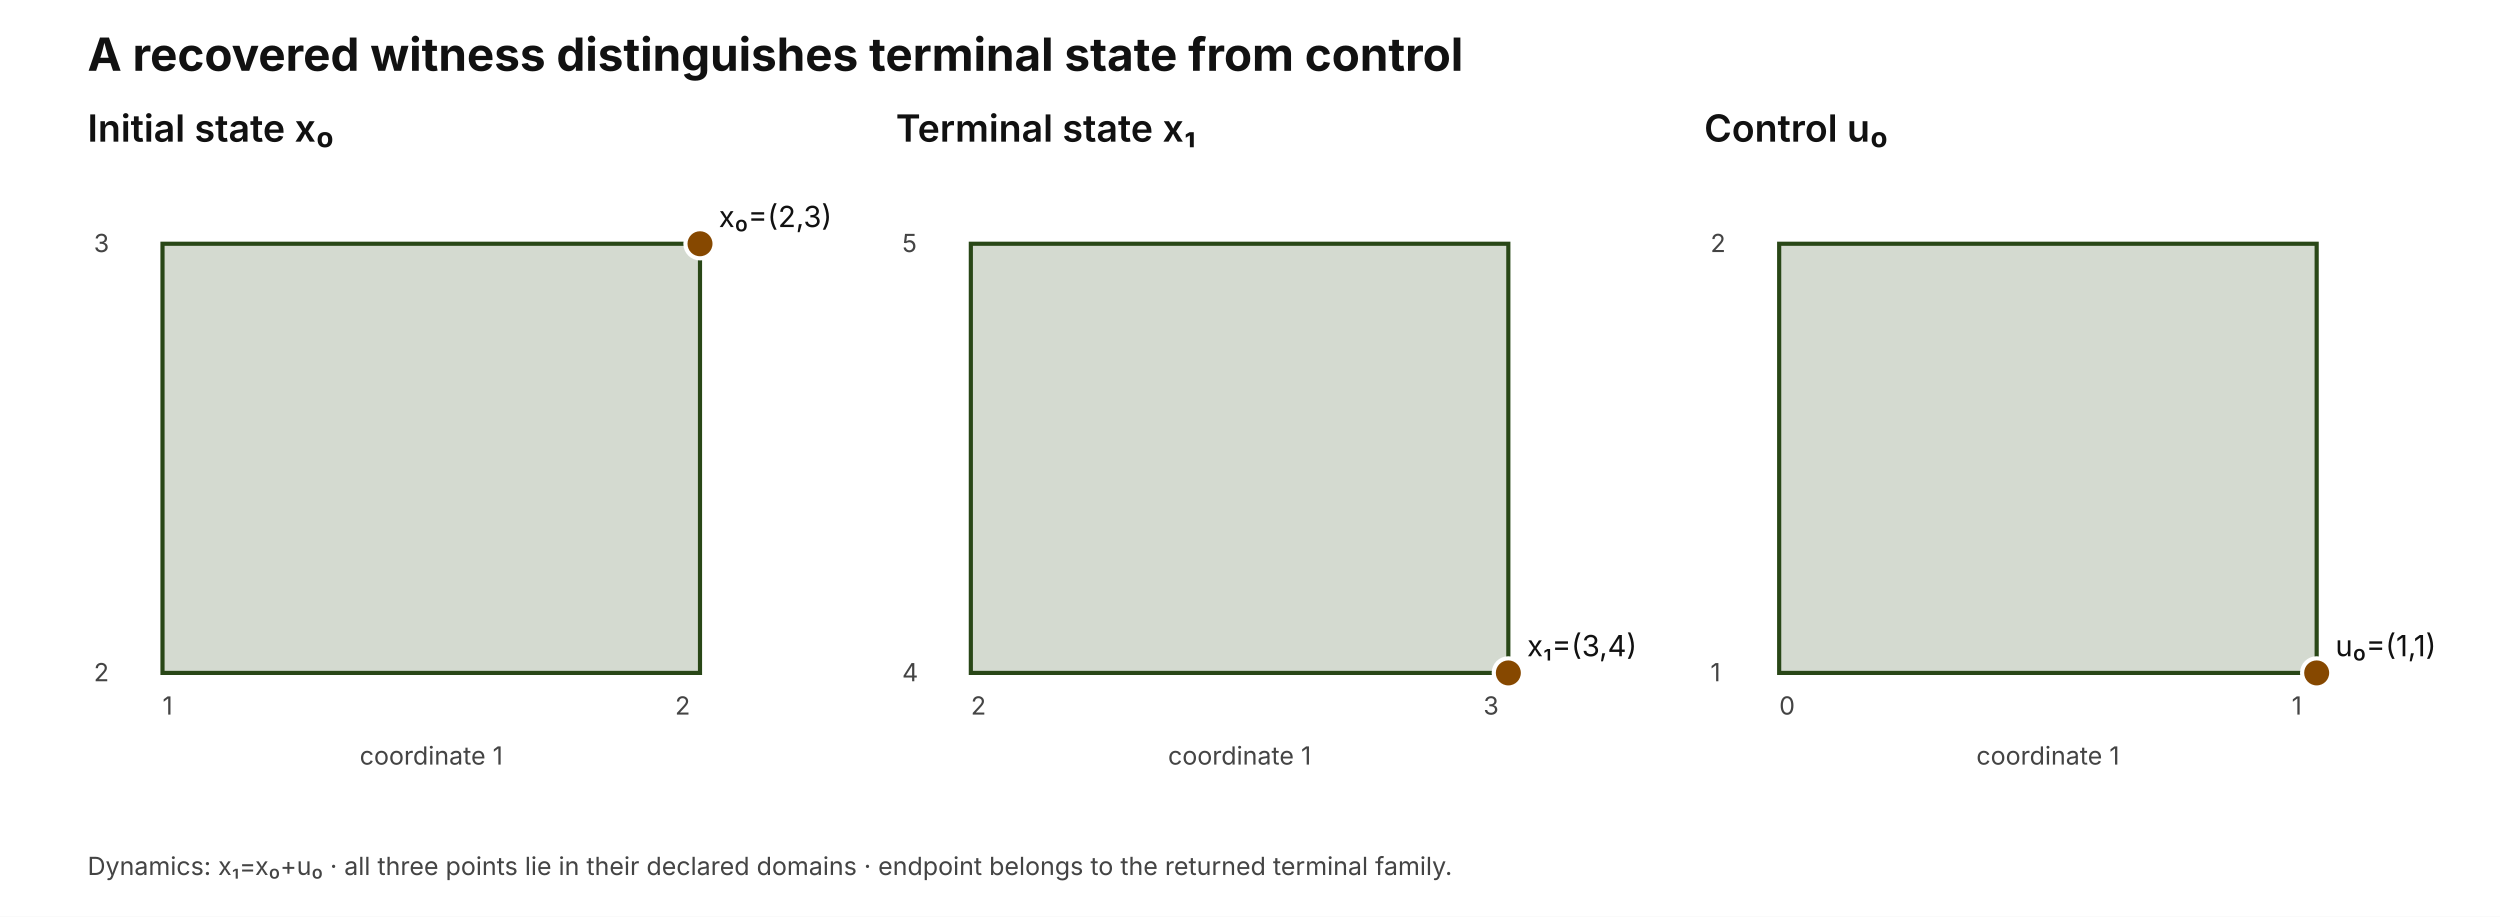
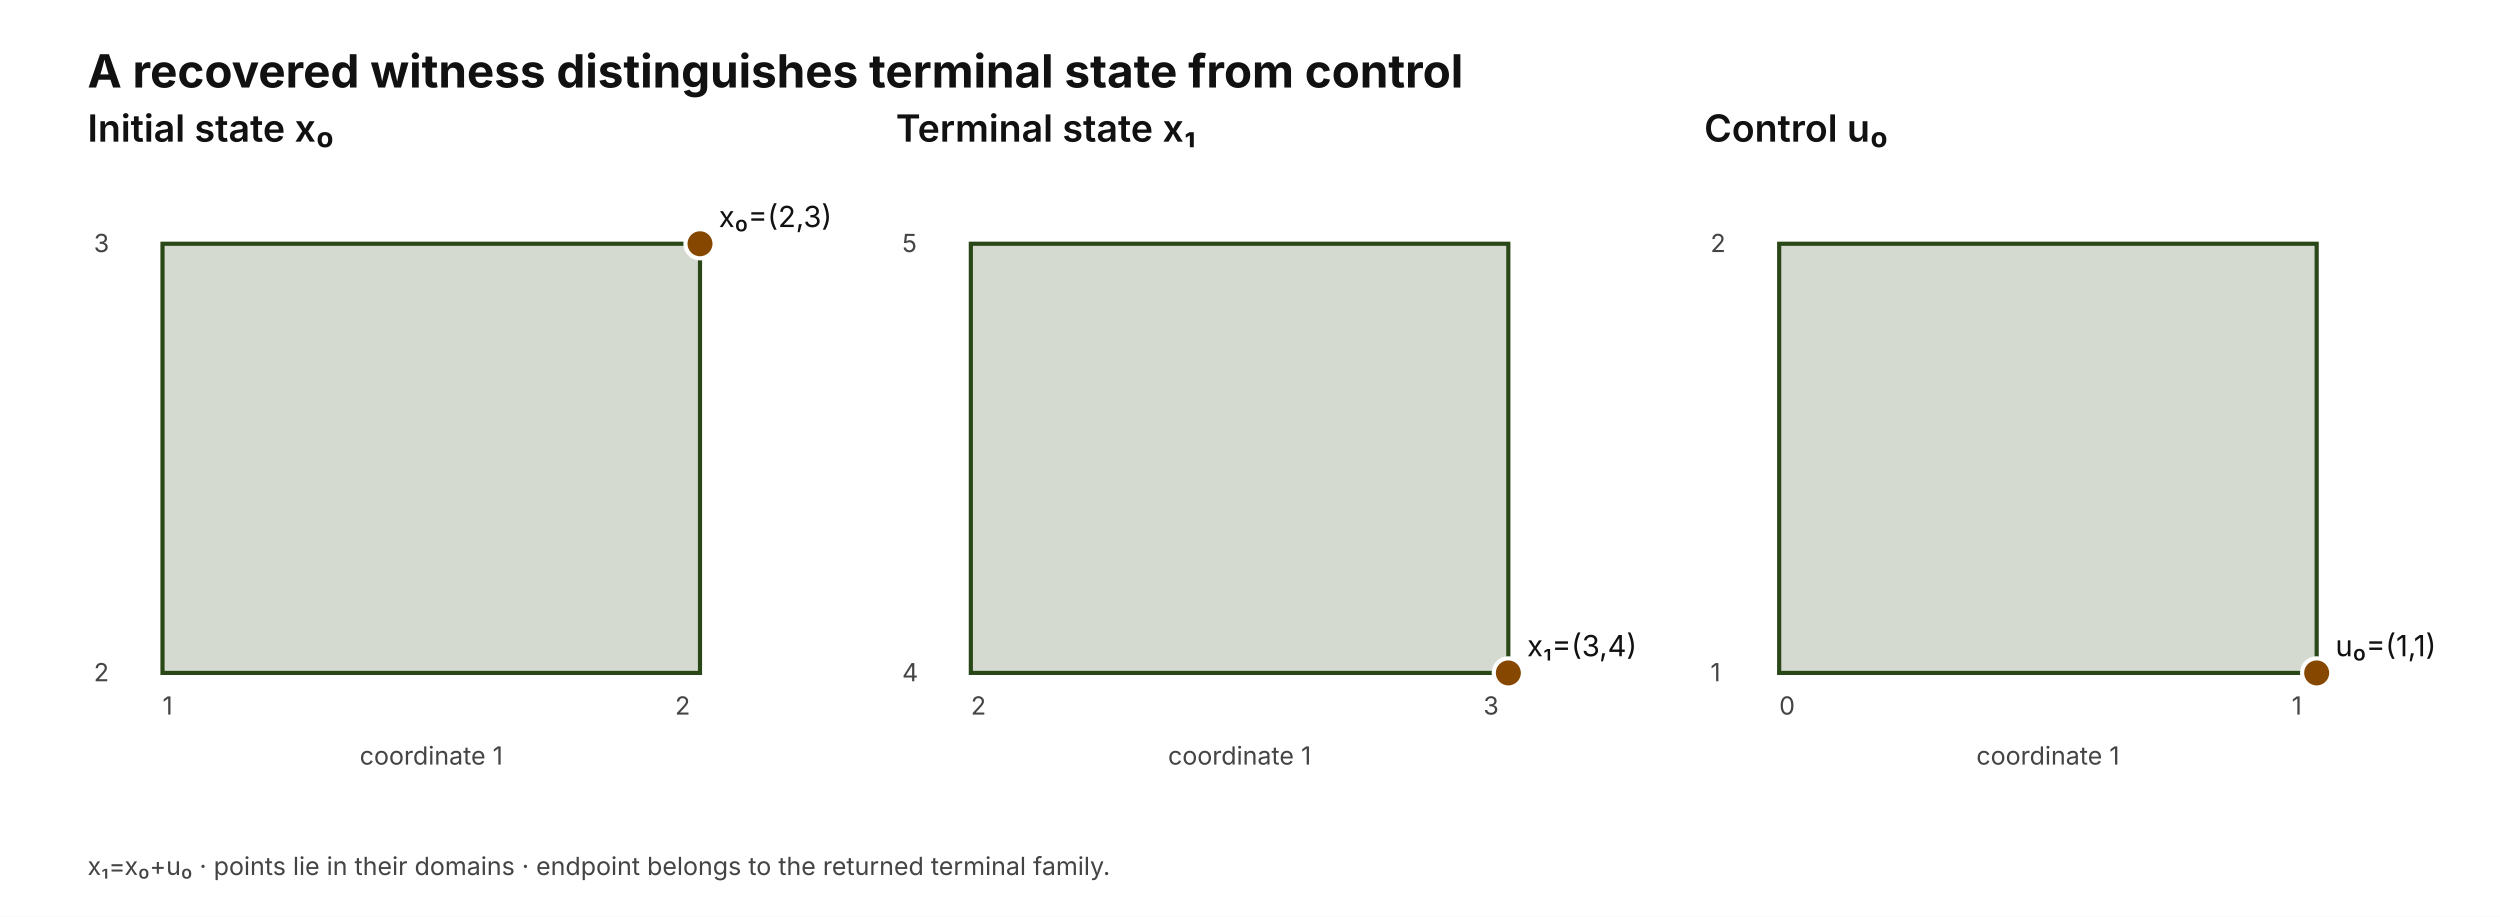
<svg xmlns="http://www.w3.org/2000/svg" viewBox="0 0 1200 440" role="img" aria-labelledby="title desc">
  <style>text{font-family:Inter,system-ui,sans-serif;fill:#111}.title{font-size:22px;font-weight:650}.panel{font-size:18px;font-weight:600}.frame{fill:#fff;stroke:#aaa}.domain{fill:#294717;fill-opacity:.2;stroke:#294717;stroke-width:2}.point{fill:#864800;stroke:#fff;stroke-width:2}.label{font-size:14px}.axis,.tick{fill:#444;font-size:12px}</style>
  <rect width="1200" height="440" fill="#fff" />
-   <text x="42" y="34" class="title">A recovered witness distinguishes terminal state from control</text>
+   <text x="42" y="42" class="title">A recovered witness distinguishes terminal state from control</text>
  <text x="42" y="68" class="panel">Initial state x₀</text>
  <rect x="78" y="117" width="258" height="206" class="frame" />
  <polygon points="78.0,323.0 336.0,323.0 336.0,117.0 78.0,117.0" class="domain" />
  <circle cx="336.0" cy="117.0" r="7" class="point" />
  <text x="345.0" y="109.0" class="label">x₀=(2,3)</text>
  <text x="207.0" y="367" class="axis" text-anchor="middle">coordinate 1</text>
  <text x="78" y="343" class="tick">1</text>
  <text x="324" y="343" class="tick">2</text>
  <text x="45" y="327" class="tick">2</text>
  <text x="45" y="121" class="tick">3</text>
  <text x="430" y="68" class="panel">Terminal state x₁</text>
  <rect x="466" y="117" width="258" height="206" class="frame" />
  <polygon points="466.0,323.0 724.0,323.0 724.0,117.0 466.0,117.0" class="domain" />
  <circle cx="724.0" cy="323.0" r="7" class="point" />
  <text x="733.0" y="315.0" class="label">x₁=(3,4)</text>
  <text x="595.0" y="367" class="axis" text-anchor="middle">coordinate 1</text>
  <text x="466" y="343" class="tick">2</text>
  <text x="712" y="343" class="tick">3</text>
  <text x="433" y="327" class="tick">4</text>
  <text x="433" y="121" class="tick">5</text>
  <text x="818" y="68" class="panel">Control u₀</text>
  <rect x="854" y="117" width="258" height="206" class="frame" />
  <polygon points="854.0,323.0 1112.0,323.0 1112.0,117.0 854.0,117.0" class="domain" />
  <circle cx="1112.0" cy="323.0" r="7" class="point" />
  <text x="1121.0" y="315.0" class="label">u₀=(1,1)</text>
  <text x="983.0" y="367" class="axis" text-anchor="middle">coordinate 1</text>
  <text x="854" y="343" class="tick">0</text>
  <text x="1100" y="343" class="tick">1</text>
  <text x="821" y="327" class="tick">1</text>
  <text x="821" y="121" class="tick">2</text>
-   <text x="42" y="420" class="axis">Dynamics: x₁=x₀+u₀ · all three points lie in their declared domains · endpoint belongs to the returned terminal family.</text>
+   <text x="42" y="420" class="axis">x₁=x₀+u₀ · points lie in their domains · endpoint belongs to the returned terminal family.</text>
</svg>
